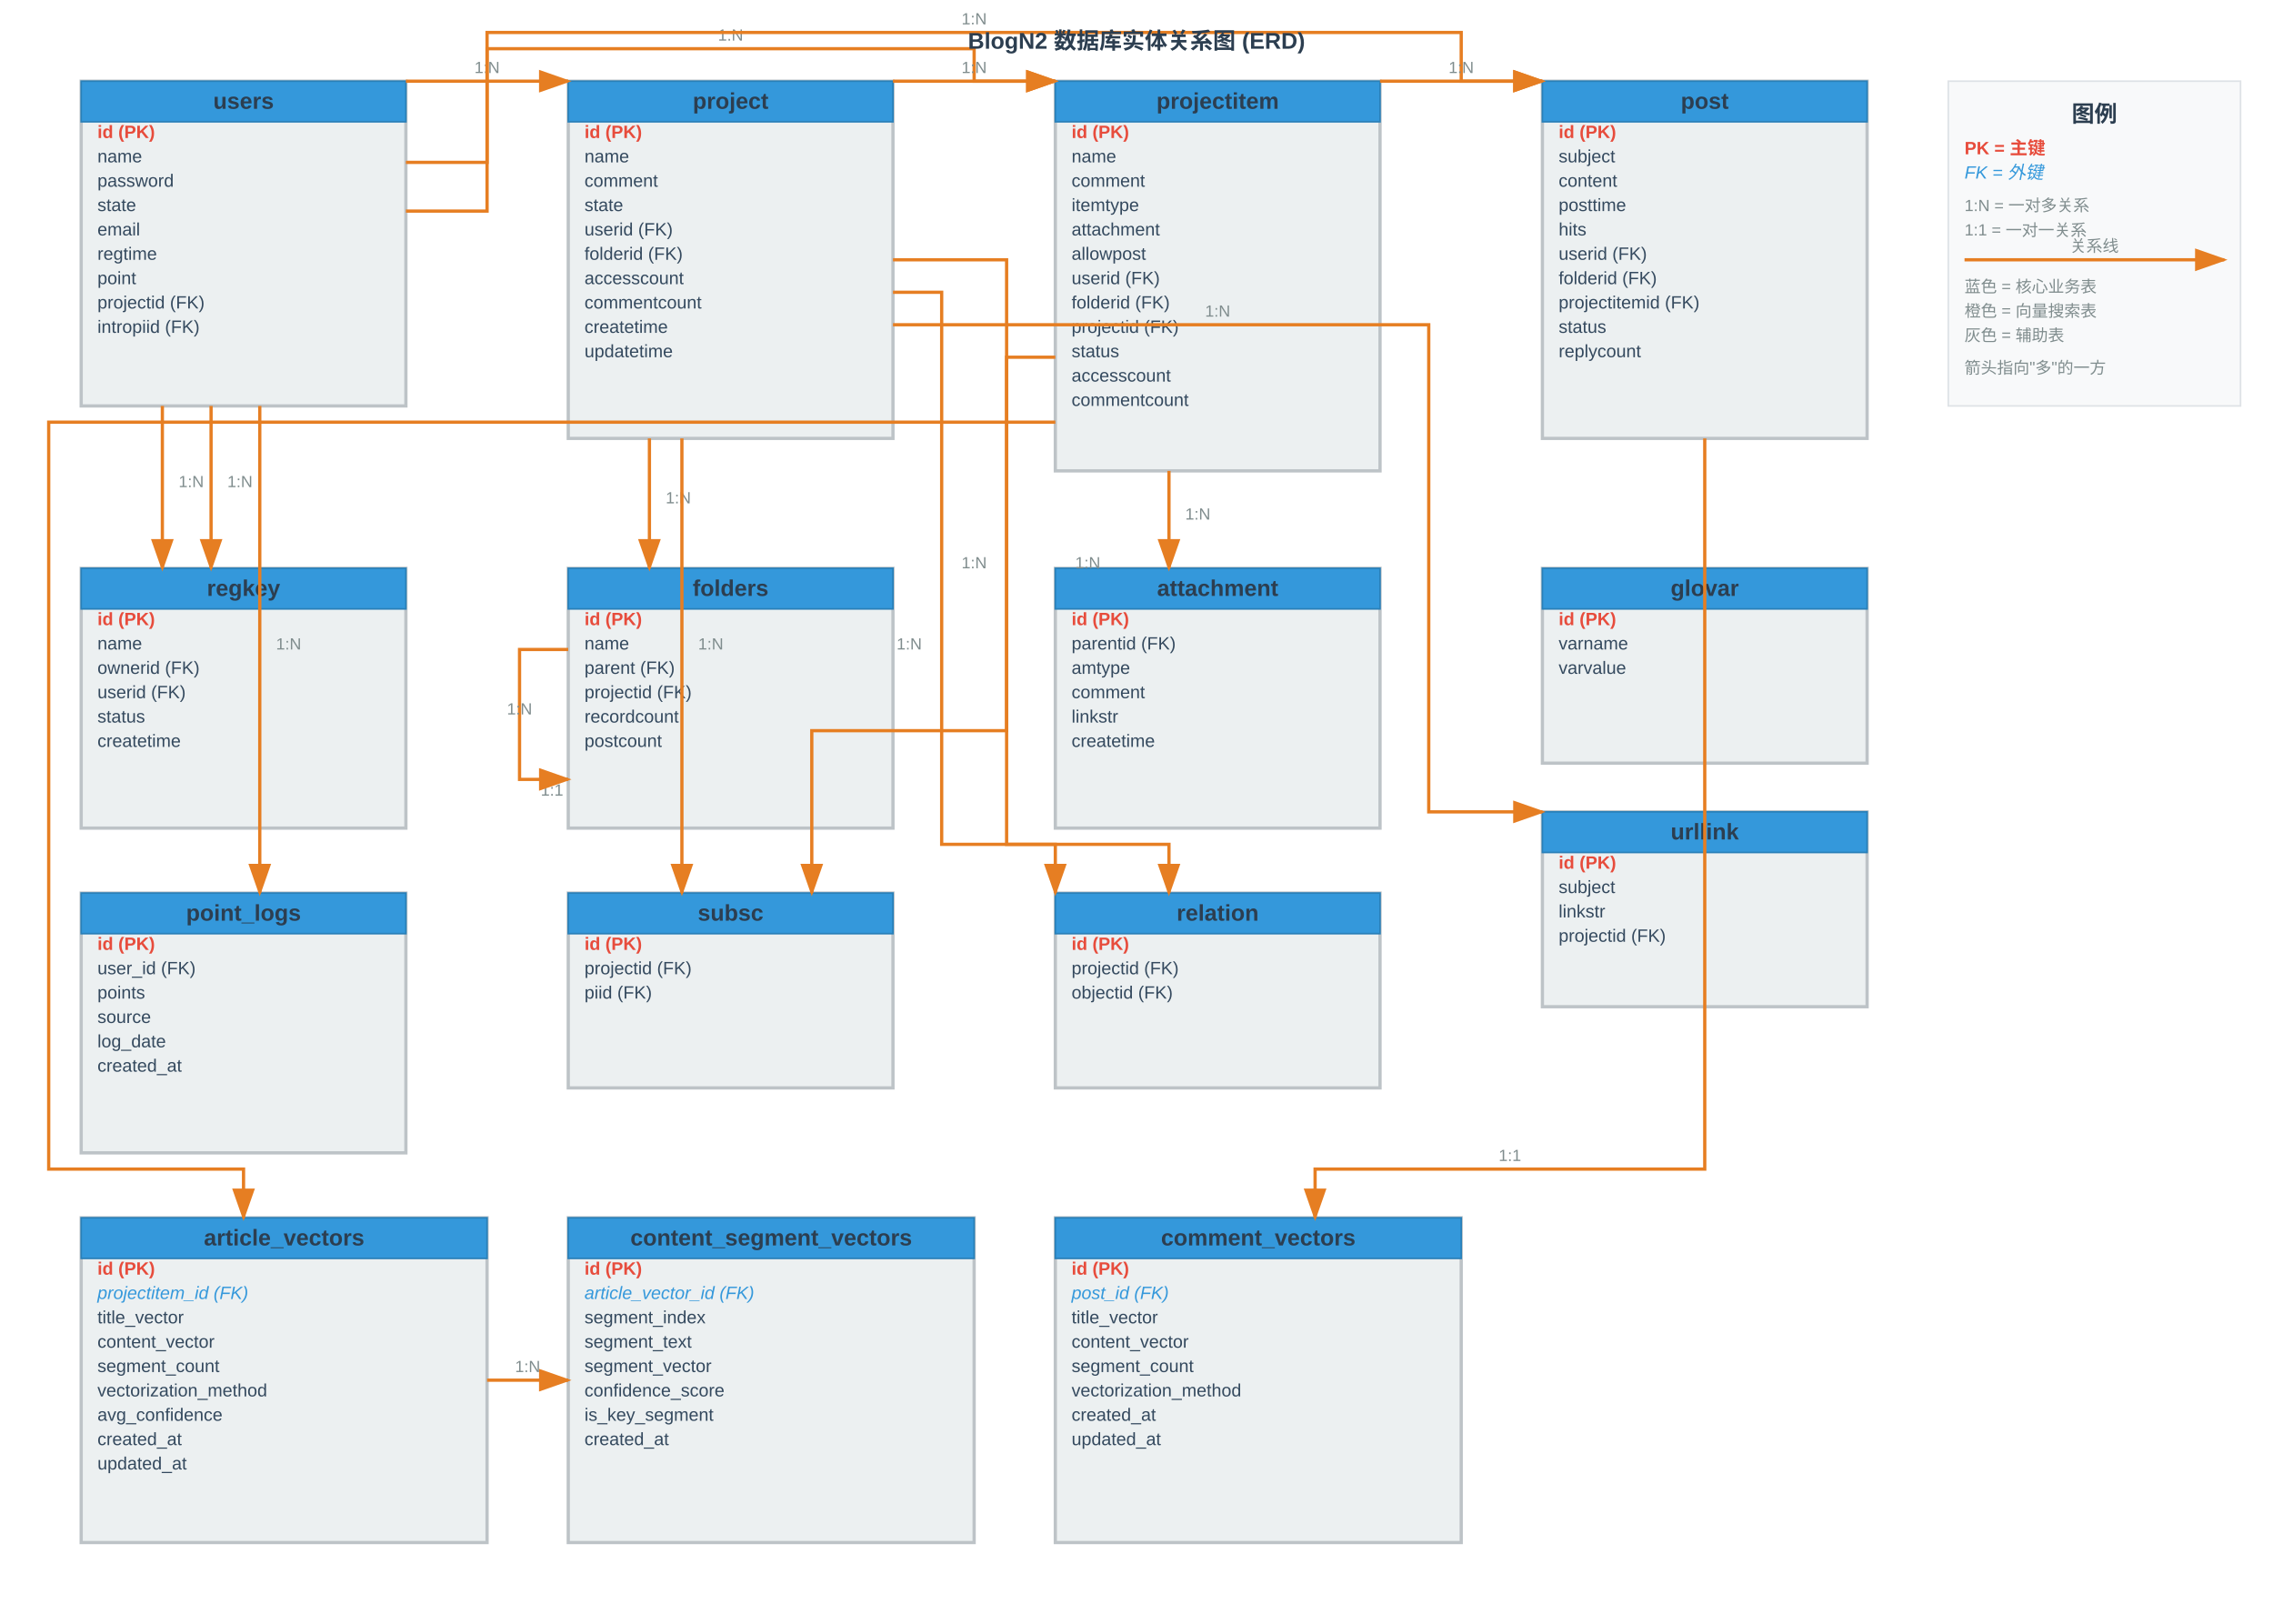
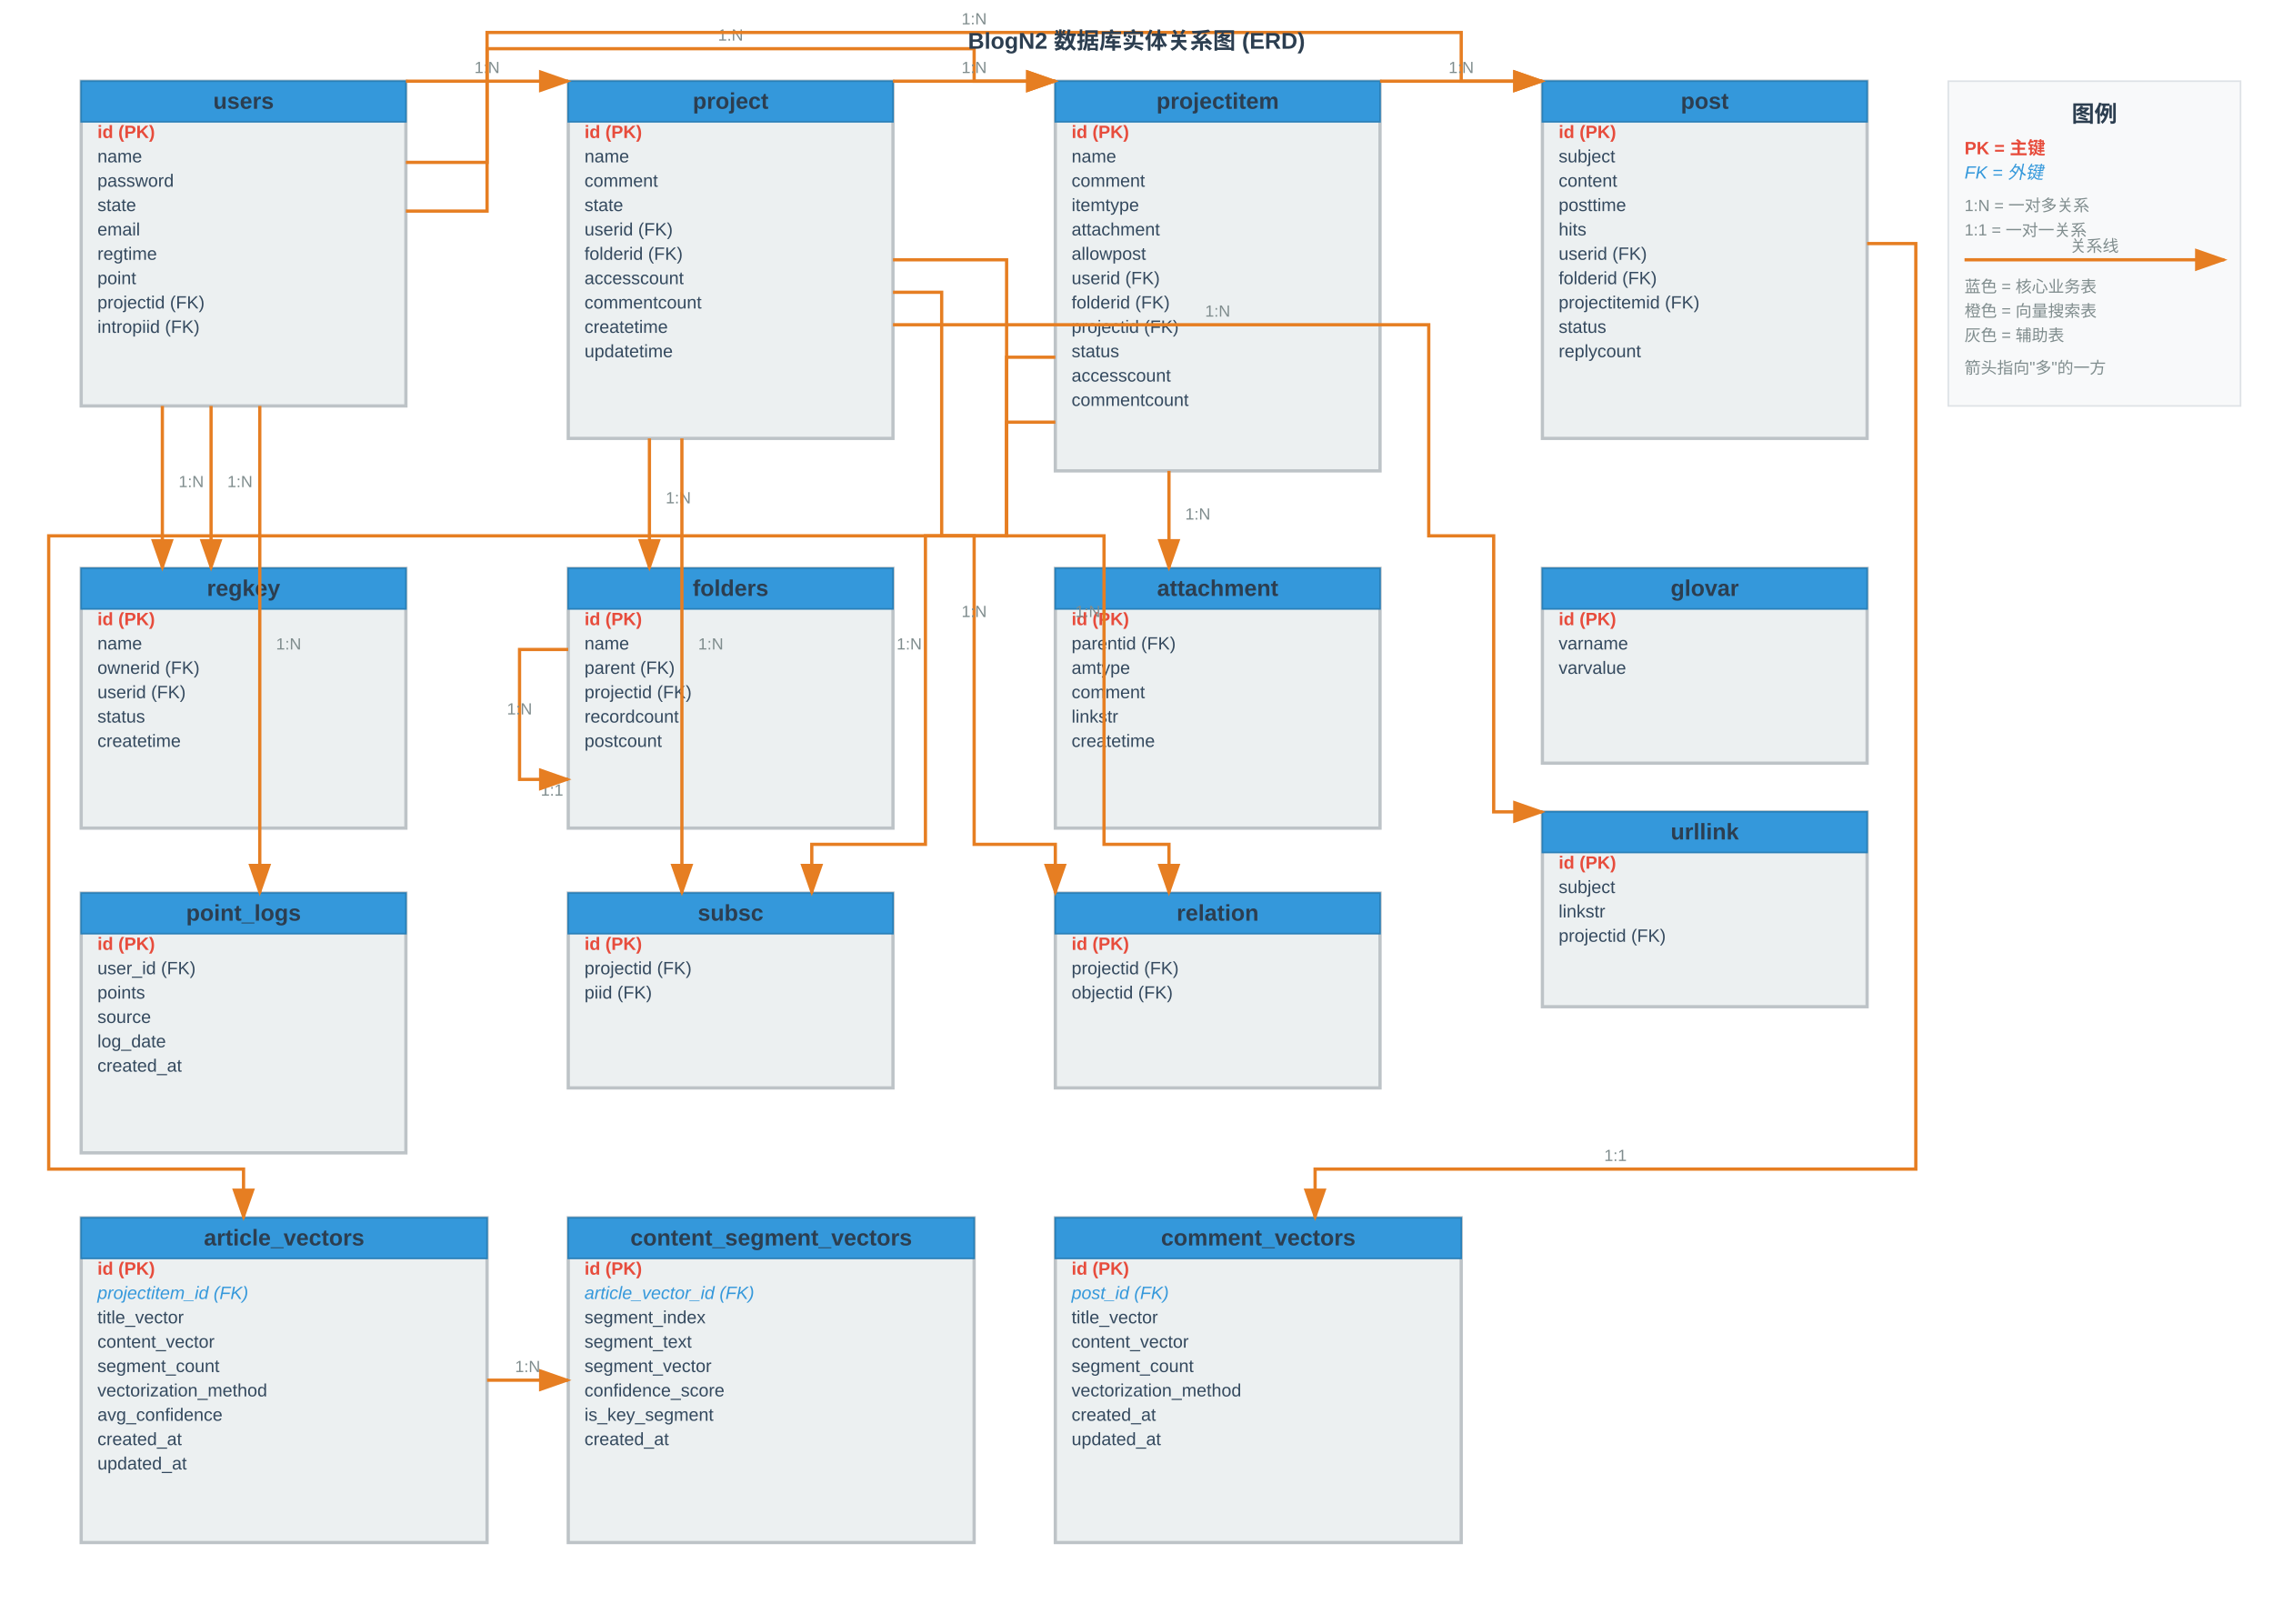
<svg xmlns="http://www.w3.org/2000/svg" width="1400" height="1000">
  <defs>
    <style>
      .table-title { font-family: Arial, sans-serif; font-size: 14px; font-weight: bold; fill: #2c3e50; }
      .field-name { font-family: Arial, sans-serif; font-size: 11px; fill: #34495e; }
      .field-type { font-family: Arial, sans-serif; font-size: 10px; fill: #7f8c8d; }
      .pk { font-weight: bold; fill: #e74c3c; }
      .fk { font-style: italic; fill: #3498db; }
      .table-box { fill: #ecf0f1; stroke: #bdc3c7; stroke-width: 2; }
      .table-header { fill: #3498db; stroke: #2980b9; stroke-width: 1; }
      .relationship-line { stroke: #e67e22; stroke-width: 2; fill: none; marker-end: url(#arrowhead); }
      .one-to-many { stroke: #e67e22; stroke-width: 2; fill: none; marker-end: url(#arrowhead); }
      .many-to-one { stroke: #e67e22; stroke-width: 2; fill: none; marker-end: url(#arrowhead); }
    </style>
    <marker id="arrowhead" markerWidth="10" markerHeight="7" refX="9" refY="3.5" orient="auto">
      <polygon points="0 0, 10 3.5, 0 7" fill="#e67e22" />
    </marker>
  </defs>
  <rect x="50" y="50" width="200" height="200" class="table-box" />
  <rect x="50" y="50" width="200" height="25" class="table-header" />
  <text x="150" y="67" text-anchor="middle" class="table-title">users</text>
  <text x="60" y="85" class="field-name pk">id (PK)</text>
  <text x="60" y="100" class="field-name">name</text>
  <text x="60" y="115" class="field-name">password</text>
  <text x="60" y="130" class="field-name">state</text>
  <text x="60" y="145" class="field-name">email</text>
  <text x="60" y="160" class="field-name">regtime</text>
  <text x="60" y="175" class="field-name">point</text>
  <text x="60" y="190" class="field-name">projectid (FK)</text>
  <text x="60" y="205" class="field-name">intropiid (FK)</text>
  <rect x="350" y="50" width="200" height="220" class="table-box" />
  <rect x="350" y="50" width="200" height="25" class="table-header" />
  <text x="450" y="67" text-anchor="middle" class="table-title">project</text>
  <text x="360" y="85" class="field-name pk">id (PK)</text>
  <text x="360" y="100" class="field-name">name</text>
  <text x="360" y="115" class="field-name">comment</text>
  <text x="360" y="130" class="field-name">state</text>
  <text x="360" y="145" class="field-name">userid (FK)</text>
  <text x="360" y="160" class="field-name">folderid (FK)</text>
  <text x="360" y="175" class="field-name">accesscount</text>
  <text x="360" y="190" class="field-name">commentcount</text>
  <text x="360" y="205" class="field-name">createtime</text>
  <text x="360" y="220" class="field-name">updatetime</text>
  <rect x="650" y="50" width="200" height="240" class="table-box" />
  <rect x="650" y="50" width="200" height="25" class="table-header" />
  <text x="750" y="67" text-anchor="middle" class="table-title">projectitem</text>
  <text x="660" y="85" class="field-name pk">id (PK)</text>
  <text x="660" y="100" class="field-name">name</text>
  <text x="660" y="115" class="field-name">comment</text>
  <text x="660" y="130" class="field-name">itemtype</text>
  <text x="660" y="145" class="field-name">attachment</text>
  <text x="660" y="160" class="field-name">allowpost</text>
  <text x="660" y="175" class="field-name">userid (FK)</text>
  <text x="660" y="190" class="field-name">folderid (FK)</text>
  <text x="660" y="205" class="field-name">projectid (FK)</text>
  <text x="660" y="220" class="field-name">status</text>
  <text x="660" y="235" class="field-name">accesscount</text>
  <text x="660" y="250" class="field-name">commentcount</text>
  <rect x="950" y="50" width="200" height="220" class="table-box" />
  <rect x="950" y="50" width="200" height="25" class="table-header" />
  <text x="1050" y="67" text-anchor="middle" class="table-title">post</text>
  <text x="960" y="85" class="field-name pk">id (PK)</text>
  <text x="960" y="100" class="field-name">subject</text>
  <text x="960" y="115" class="field-name">content</text>
  <text x="960" y="130" class="field-name">posttime</text>
  <text x="960" y="145" class="field-name">hits</text>
  <text x="960" y="160" class="field-name">userid (FK)</text>
  <text x="960" y="175" class="field-name">folderid (FK)</text>
  <text x="960" y="190" class="field-name">projectitemid (FK)</text>
  <text x="960" y="205" class="field-name">status</text>
  <text x="960" y="220" class="field-name">replycount</text>
  <rect x="350" y="350" width="200" height="160" class="table-box" />
  <rect x="350" y="350" width="200" height="25" class="table-header" />
  <text x="450" y="367" text-anchor="middle" class="table-title">folders</text>
  <text x="360" y="385" class="field-name pk">id (PK)</text>
  <text x="360" y="400" class="field-name">name</text>
  <text x="360" y="415" class="field-name">parent (FK)</text>
  <text x="360" y="430" class="field-name">projectid (FK)</text>
  <text x="360" y="445" class="field-name">recordcount</text>
  <text x="360" y="460" class="field-name">postcount</text>
  <rect x="650" y="350" width="200" height="160" class="table-box" />
  <rect x="650" y="350" width="200" height="25" class="table-header" />
  <text x="750" y="367" text-anchor="middle" class="table-title">attachment</text>
  <text x="660" y="385" class="field-name pk">id (PK)</text>
  <text x="660" y="400" class="field-name">parentid (FK)</text>
  <text x="660" y="415" class="field-name">amtype</text>
  <text x="660" y="430" class="field-name">comment</text>
  <text x="660" y="445" class="field-name">linkstr</text>
  <text x="660" y="460" class="field-name">createtime</text>
  <rect x="50" y="350" width="200" height="160" class="table-box" />
  <rect x="50" y="350" width="200" height="25" class="table-header" />
  <text x="150" y="367" text-anchor="middle" class="table-title">regkey</text>
  <text x="60" y="385" class="field-name pk">id (PK)</text>
  <text x="60" y="400" class="field-name">name</text>
  <text x="60" y="415" class="field-name">ownerid (FK)</text>
  <text x="60" y="430" class="field-name">userid (FK)</text>
  <text x="60" y="445" class="field-name">status</text>
  <text x="60" y="460" class="field-name">createtime</text>
  <rect x="50" y="550" width="200" height="160" class="table-box" />
  <rect x="50" y="550" width="200" height="25" class="table-header" />
  <text x="150" y="567" text-anchor="middle" class="table-title">point_logs</text>
  <text x="60" y="585" class="field-name pk">id (PK)</text>
  <text x="60" y="600" class="field-name">user_id (FK)</text>
  <text x="60" y="615" class="field-name">points</text>
  <text x="60" y="630" class="field-name">source</text>
  <text x="60" y="645" class="field-name">log_date</text>
  <text x="60" y="660" class="field-name">created_at</text>
  <rect x="350" y="550" width="200" height="120" class="table-box" />
  <rect x="350" y="550" width="200" height="25" class="table-header" />
  <text x="450" y="567" text-anchor="middle" class="table-title">subsc</text>
  <text x="360" y="585" class="field-name pk">id (PK)</text>
  <text x="360" y="600" class="field-name">projectid (FK)</text>
  <text x="360" y="615" class="field-name">piid (FK)</text>
  <rect x="650" y="550" width="200" height="120" class="table-box" />
  <rect x="650" y="550" width="200" height="25" class="table-header" />
  <text x="750" y="567" text-anchor="middle" class="table-title">relation</text>
  <text x="660" y="585" class="field-name pk">id (PK)</text>
  <text x="660" y="600" class="field-name">projectid (FK)</text>
  <text x="660" y="615" class="field-name">objectid (FK)</text>
  <rect x="950" y="350" width="200" height="120" class="table-box" />
  <rect x="950" y="350" width="200" height="25" class="table-header" />
  <text x="1050" y="367" text-anchor="middle" class="table-title">glovar</text>
  <text x="960" y="385" class="field-name pk">id (PK)</text>
  <text x="960" y="400" class="field-name">varname</text>
  <text x="960" y="415" class="field-name">varvalue</text>
  <rect x="950" y="500" width="200" height="120" class="table-box" />
  <rect x="950" y="500" width="200" height="25" class="table-header" />
  <text x="1050" y="517" text-anchor="middle" class="table-title">urllink</text>
  <text x="960" y="535" class="field-name pk">id (PK)</text>
  <text x="960" y="550" class="field-name">subject</text>
  <text x="960" y="565" class="field-name">linkstr</text>
  <text x="960" y="580" class="field-name">projectid (FK)</text>
  <rect x="50" y="750" width="250" height="200" class="table-box" />
  <rect x="50" y="750" width="250" height="25" class="table-header" />
  <text x="175" y="767" text-anchor="middle" class="table-title">article_vectors</text>
  <text x="60" y="785" class="field-name pk">id (PK)</text>
  <text x="60" y="800" class="field-name fk">projectitem_id (FK)</text>
  <text x="60" y="815" class="field-name">title_vector</text>
  <text x="60" y="830" class="field-name">content_vector</text>
  <text x="60" y="845" class="field-name">segment_count</text>
  <text x="60" y="860" class="field-name">vectorization_method</text>
  <text x="60" y="875" class="field-name">avg_confidence</text>
  <text x="60" y="890" class="field-name">created_at</text>
  <text x="60" y="905" class="field-name">updated_at</text>
  <rect x="350" y="750" width="250" height="200" class="table-box" />
  <rect x="350" y="750" width="250" height="25" class="table-header" />
  <text x="475" y="767" text-anchor="middle" class="table-title">content_segment_vectors</text>
  <text x="360" y="785" class="field-name pk">id (PK)</text>
  <text x="360" y="800" class="field-name fk">article_vector_id (FK)</text>
  <text x="360" y="815" class="field-name">segment_index</text>
  <text x="360" y="830" class="field-name">segment_text</text>
  <text x="360" y="845" class="field-name">segment_vector</text>
  <text x="360" y="860" class="field-name">confidence_score</text>
  <text x="360" y="875" class="field-name">is_key_segment</text>
  <text x="360" y="890" class="field-name">created_at</text>
  <rect x="650" y="750" width="250" height="200" class="table-box" />
  <rect x="650" y="750" width="250" height="25" class="table-header" />
  <text x="775" y="767" text-anchor="middle" class="table-title">comment_vectors</text>
  <text x="660" y="785" class="field-name pk">id (PK)</text>
  <text x="660" y="800" class="field-name fk">post_id (FK)</text>
  <text x="660" y="815" class="field-name">title_vector</text>
  <text x="660" y="830" class="field-name">content_vector</text>
  <text x="660" y="845" class="field-name">segment_count</text>
  <text x="660" y="860" class="field-name">vectorization_method</text>
  <text x="660" y="875" class="field-name">created_at</text>
  <text x="660" y="890" class="field-name">updated_at</text>
  <path d="M 250 50 L 300 50 L 300 50 L 350 50" class="one-to-many" />
  <text x="300" y="45" text-anchor="middle" class="field-type">1:N</text>
  <path d="M 250 100 L 300 100 L 300 30 L 600 30 L 600 50 L 650 50" class="one-to-many" />
  <text x="450" y="25" text-anchor="middle" class="field-type">1:N</text>
  <path d="M 250 130 L 300 130 L 300 20 L 900 20 L 900 50 L 950 50" class="one-to-many" />
  <text x="600" y="15" text-anchor="middle" class="field-type">1:N</text>
  <path d="M 100 250 L 100 320 L 100 320 L 100 350" class="one-to-many" />
  <text x="110" y="300" text-anchor="start" class="field-type">1:N</text>
  <path d="M 130 250 L 130 320 L 130 320 L 130 350" class="one-to-many" />
  <text x="140" y="300" text-anchor="start" class="field-type">1:N</text>
  <path d="M 160 250 L 160 400 L 160 400 L 160 550" class="one-to-many" />
  <text x="170" y="400" text-anchor="start" class="field-type">1:N</text>
  <path d="M 550 50 L 600 50 L 600 50 L 650 50" class="one-to-many" />
  <text x="600" y="45" text-anchor="middle" class="field-type">1:N</text>
  <path d="M 400 270 L 400 320 L 400 320 L 400 350" class="one-to-many" />
  <text x="410" y="310" text-anchor="start" class="field-type">1:N</text>
-   <path d="M 550 200 L 880 200 L 880 500 L 950 500" class="one-to-many" />
+   <path d="M 550 200 L 880 200 L 880 330 L 920 330 L 920 500 L 950 500" class="one-to-many" />
  <text x="750" y="195" text-anchor="middle" class="field-type">1:N</text>
  <path d="M 420 270 L 420 400 L 420 400 L 420 550" class="one-to-many" />
  <text x="430" y="400" text-anchor="start" class="field-type">1:N</text>
-   <path d="M 550 180 L 580 180 L 580 520 L 650 520 L 650 550" class="one-to-many" />
-   <text x="600" y="350" text-anchor="middle" class="field-type">1:N</text>
-   <path d="M 550 160 L 620 160 L 620 520 L 720 520 L 720 550" class="one-to-many" />
-   <text x="670" y="350" text-anchor="middle" class="field-type">1:N</text>
+   <path d="M 550 180 L 580 180 L 580 330 L 600 330 L 600 520 L 650 520 L 650 550" class="one-to-many" />
+   <text x="600" y="380" text-anchor="middle" class="field-type">1:N</text>
+   <path d="M 550 160 L 620 160 L 620 330 L 680 330 L 680 520 L 720 520 L 720 550" class="one-to-many" />
+   <text x="670" y="380" text-anchor="middle" class="field-type">1:N</text>
  <path d="M 850 50 L 900 50 L 900 50 L 950 50" class="one-to-many" />
  <text x="900" y="45" text-anchor="middle" class="field-type">1:N</text>
  <path d="M 720 290 L 720 320 L 720 320 L 720 350" class="one-to-many" />
  <text x="730" y="320" text-anchor="start" class="field-type">1:N</text>
-   <path d="M 650 220 L 620 220 L 620 450 L 500 450 L 500 550" class="one-to-many" />
+   <path d="M 650 220 L 620 220 L 620 330 L 570 330 L 570 520 L 500 520 L 500 550" class="one-to-many" />
  <text x="560" y="400" text-anchor="middle" class="field-type">1:N</text>
-   <path d="M 650 260 L 30 260 L 30 720 L 150 720 L 150 750" class="one-to-many" />
+   <path d="M 650 260 L 620 260 L 620 330 L 30 330 L 30 720 L 150 720 L 150 750" class="one-to-many" />
  <text x="340" y="490" text-anchor="middle" class="field-type">1:1</text>
  <path d="M 350 400 L 320 400 L 320 480 L 350 480" class="one-to-many" />
  <text x="320" y="440" text-anchor="middle" class="field-type">1:N</text>
-   <path d="M 1050 270 L 1050 720 L 810 720 L 810 750" class="one-to-many" />
-   <text x="930" y="715" text-anchor="middle" class="field-type">1:1</text>
+   <path d="M 1150 150 L 1180 150 L 1180 720 L 810 720 L 810 750" class="one-to-many" />
+   <text x="995" y="715" text-anchor="middle" class="field-type">1:1</text>
  <path d="M 300 850 L 325 850 L 325 850 L 350 850" class="one-to-many" />
  <text x="325" y="845" text-anchor="middle" class="field-type">1:N</text>
  <rect x="1200" y="50" width="180" height="200" fill="#f8f9fa" stroke="#dee2e6" stroke-width="1" />
  <text x="1290" y="75" text-anchor="middle" class="table-title">图例</text>
  <text x="1210" y="95" class="field-name pk">PK = 主键</text>
  <text x="1210" y="110" class="field-name fk">FK = 外键</text>
  <text x="1210" y="130" class="field-type">1:N = 一对多关系</text>
  <text x="1210" y="145" class="field-type">1:1 = 一对一关系</text>
  <line x1="1210" y1="160" x2="1370" y2="160" class="one-to-many" />
  <text x="1290" y="155" text-anchor="middle" class="field-type">关系线</text>
  <text x="1210" y="180" class="field-type">蓝色 = 核心业务表</text>
  <text x="1210" y="195" class="field-type">橙色 = 向量搜索表</text>
  <text x="1210" y="210" class="field-type">灰色 = 辅助表</text>
  <text x="1210" y="230" class="field-type">箭头指向"多"的一方</text>
  <text x="700" y="30" text-anchor="middle" class="table-title" font-size="20">BlogN2 数据库实体关系图 (ERD)</text>
</svg>
